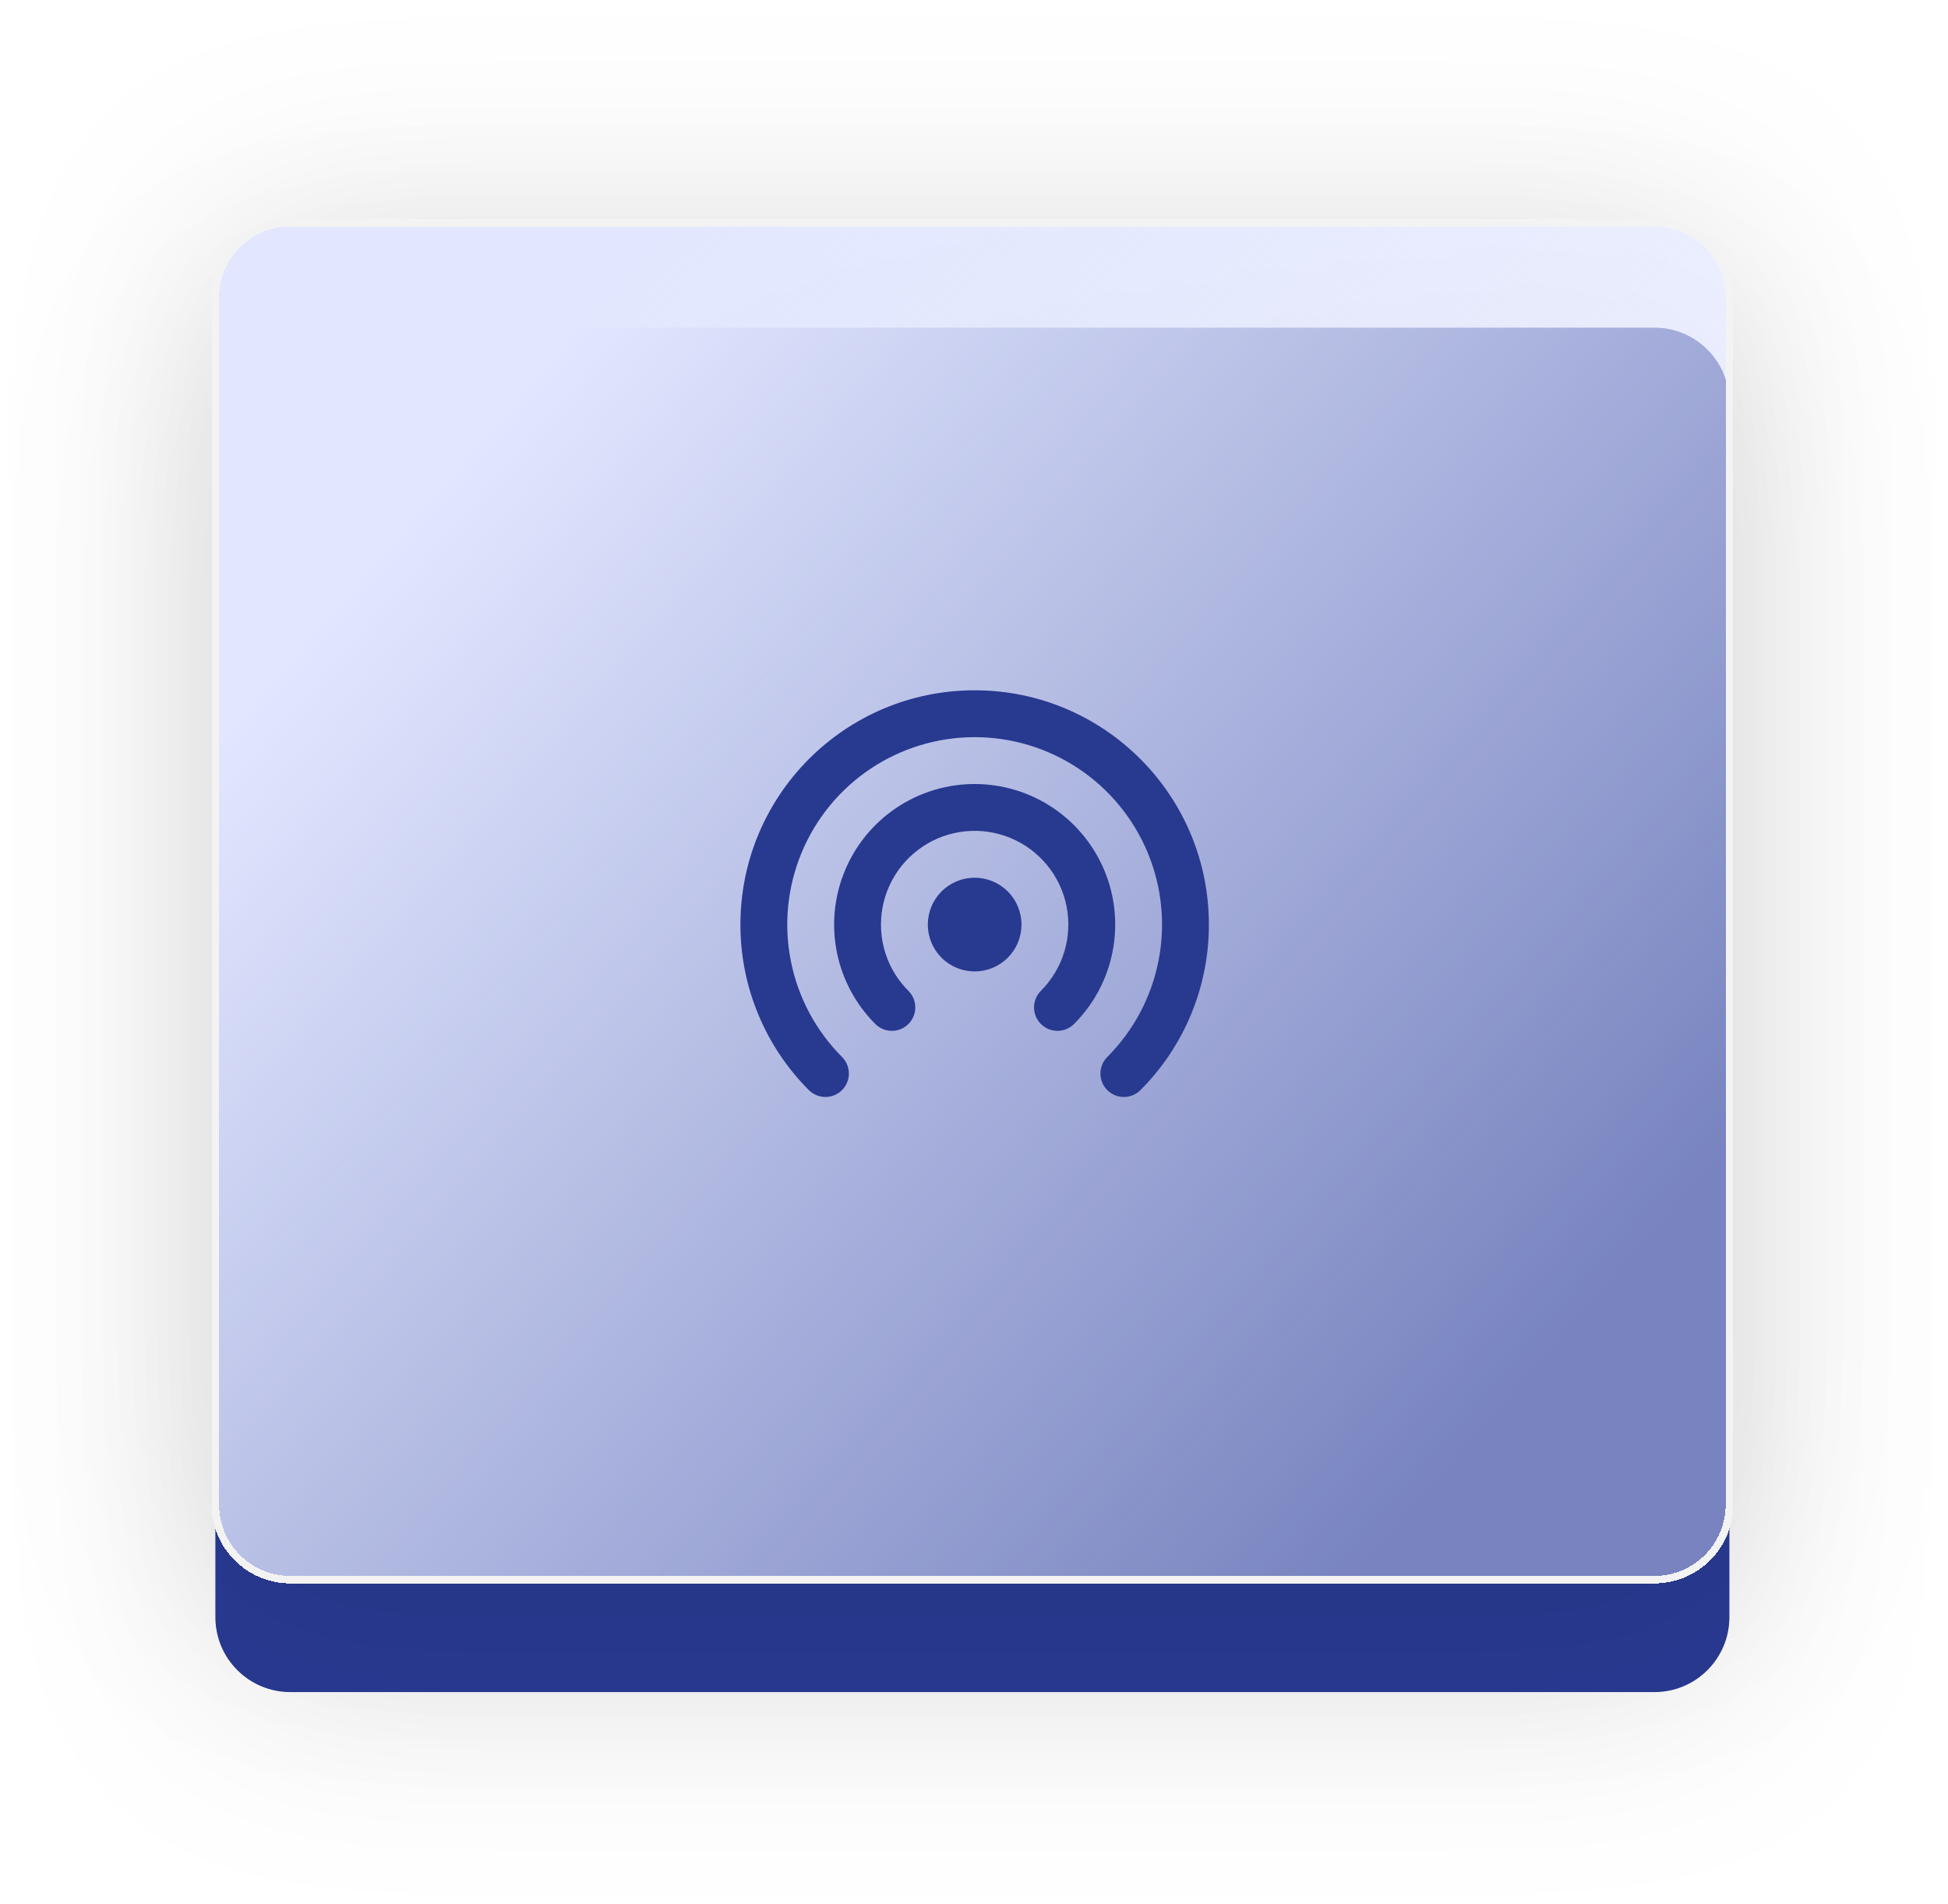
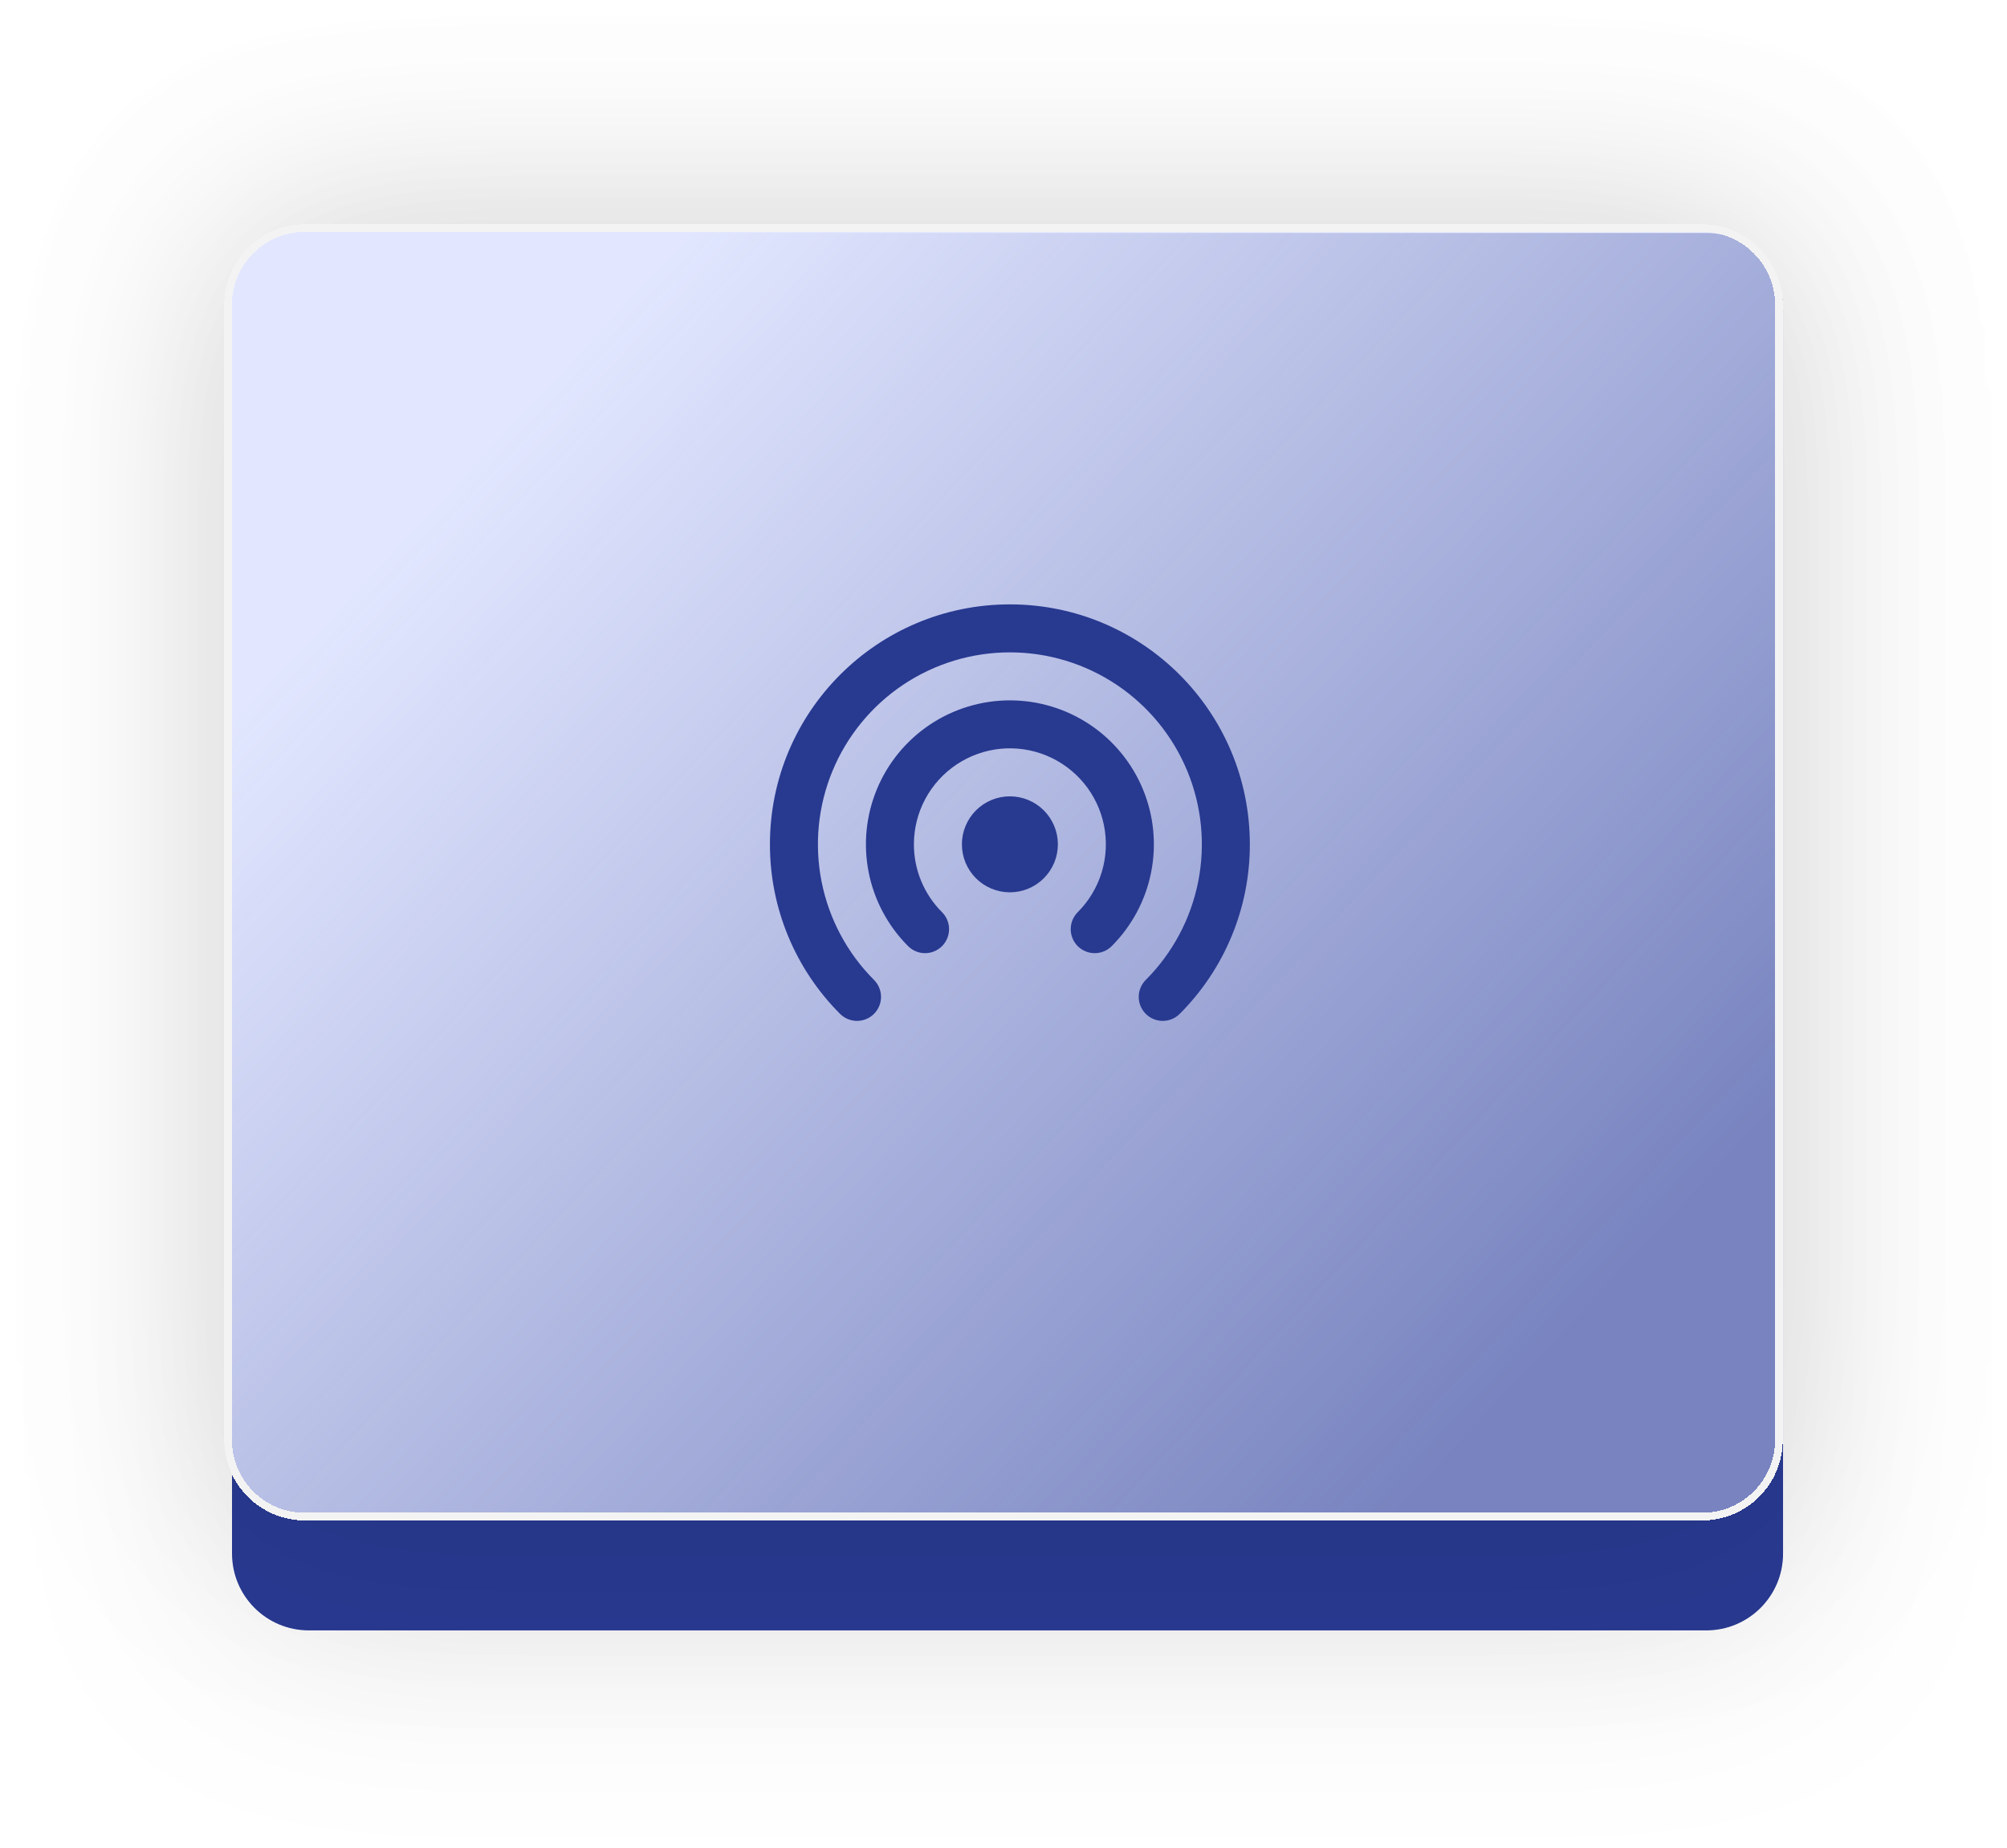
- <svg xmlns="http://www.w3.org/2000/svg" width="175" height="171" viewBox="0 0 175 171" fill="none">
-   <g filter="url(#filter0_d_17_1337)">
-     <rect x="19.346" y="29.428" width="136.018" height="122.551" rx="6.734" fill="#283990" />
+ <svg xmlns="http://www.w3.org/2000/svg" width="176" height="162" viewBox="0 0 176 162" fill="none">
+   <g filter="url(#filter0_d_170_74)">
+     <rect x="20.346" y="20.428" width="136.018" height="122.551" rx="6.734" fill="#283990" />
  </g>
-   <g filter="url(#filter1_d_17_1337)">
-     <rect x="19.346" y="20" width="136.018" height="121.878" rx="6.734" fill="url(#paint0_linear_17_1337)" shape-rendering="crispEdges" />
-     <rect x="19.346" y="20" width="136.018" height="121.878" rx="6.734" stroke="#F3F3F3" stroke-width="0.673" shape-rendering="crispEdges" />
+   <g filter="url(#filter1_d_170_74)">
+     <rect x="20" y="20" width="136" height="113" rx="6.734" fill="url(#paint0_linear_170_74)" shape-rendering="crispEdges" />
+     <rect x="20" y="20" width="136" height="113" rx="6.734" stroke="#F3F3F3" stroke-width="0.673" shape-rendering="crispEdges" />
  </g>
-   <path d="M87.559 66.209C84.231 66.208 80.977 67.195 78.209 69.043C75.442 70.892 73.284 73.519 72.009 76.593C70.734 79.668 70.399 83.051 71.046 86.316C71.693 89.581 73.293 92.58 75.645 94.936C76.039 95.331 76.26 95.866 76.26 96.424C76.259 96.983 76.037 97.518 75.642 97.912C75.246 98.306 74.711 98.528 74.153 98.527C73.595 98.526 73.059 98.304 72.665 97.909C70.713 95.957 69.165 93.639 68.11 91.088C67.055 88.537 66.513 85.803 66.517 83.042C66.517 71.421 75.937 62 87.559 62C99.181 62 108.601 71.421 108.601 83.042C108.605 85.803 108.064 88.537 107.008 91.088C105.953 93.639 104.405 95.957 102.453 97.909C102.059 98.304 101.523 98.526 100.965 98.527C100.407 98.528 99.871 98.306 99.476 97.912C99.081 97.518 98.859 96.983 98.858 96.424C98.858 95.866 99.079 95.331 99.473 94.936C101.825 92.58 103.425 89.581 104.072 86.316C104.719 83.051 104.384 79.668 103.109 76.593C101.834 73.519 99.677 70.892 96.909 69.043C94.141 67.195 90.887 66.208 87.559 66.209V66.209ZM87.559 78.834C86.443 78.834 85.372 79.277 84.583 80.067C83.794 80.856 83.351 81.926 83.351 83.042C83.351 84.159 83.794 85.229 84.583 86.018C85.372 86.808 86.443 87.251 87.559 87.251C88.675 87.251 89.746 86.808 90.535 86.018C91.324 85.229 91.767 84.159 91.767 83.042C91.767 81.926 91.324 80.856 90.535 80.067C89.746 79.277 88.675 78.834 87.559 78.834ZM79.142 83.042C79.142 81.658 79.483 80.295 80.135 79.074C80.788 77.853 81.731 76.812 82.882 76.043C84.033 75.273 85.356 74.8 86.733 74.664C88.111 74.528 89.501 74.734 90.78 75.264C92.059 75.794 93.187 76.631 94.066 77.701C94.944 78.771 95.544 80.041 95.814 81.399C96.084 82.757 96.015 84.16 95.613 85.485C95.211 86.809 94.489 88.014 93.51 88.993C93.314 89.189 93.159 89.421 93.053 89.676C92.948 89.932 92.893 90.206 92.893 90.482C92.893 90.758 92.948 91.032 93.053 91.288C93.159 91.543 93.314 91.775 93.51 91.971C93.905 92.366 94.44 92.587 94.999 92.587C95.275 92.587 95.549 92.533 95.804 92.427C96.06 92.321 96.292 92.166 96.487 91.971C98.253 90.205 99.456 87.955 99.943 85.506C100.43 83.057 100.18 80.519 99.225 78.212C98.269 75.904 96.651 73.933 94.575 72.545C92.498 71.158 90.057 70.417 87.56 70.417C85.063 70.417 82.622 71.158 80.546 72.545C78.469 73.933 76.851 75.904 75.896 78.212C74.94 80.519 74.69 83.057 75.177 85.506C75.665 87.955 76.867 90.205 78.633 91.971C78.828 92.166 79.06 92.321 79.316 92.427C79.571 92.532 79.845 92.587 80.121 92.587C80.398 92.587 80.671 92.532 80.927 92.426C81.182 92.32 81.414 92.165 81.609 91.97C81.805 91.774 81.96 91.542 82.065 91.287C82.171 91.031 82.225 90.758 82.225 90.481C82.225 90.205 82.171 89.931 82.065 89.676C81.959 89.421 81.804 89.189 81.608 88.993C80.825 88.213 80.204 87.285 79.781 86.264C79.358 85.243 79.141 84.148 79.142 83.042V83.042Z" fill="#283990" />
+   <path d="M88.56 57.209C85.232 57.209 81.978 58.196 79.21 60.044C76.443 61.893 74.285 64.52 73.01 67.594C71.735 70.669 71.4 74.052 72.047 77.317C72.694 80.582 74.294 83.581 76.646 85.937C77.04 86.332 77.261 86.867 77.261 87.425C77.26 87.984 77.038 88.519 76.643 88.913C76.248 89.307 75.712 89.528 75.154 89.528C74.596 89.527 74.061 89.305 73.666 88.91C71.714 86.958 70.166 84.64 69.111 82.089C68.055 79.538 67.514 76.804 67.518 74.043C67.518 62.422 76.938 53.001 88.56 53.001C100.182 53.001 109.602 62.422 109.602 74.043C109.606 76.804 109.065 79.538 108.009 82.089C106.954 84.64 105.406 86.958 103.454 88.91C103.06 89.305 102.524 89.527 101.966 89.528C101.408 89.528 100.873 89.307 100.477 88.913C100.082 88.519 99.86 87.984 99.859 87.425C99.859 86.867 100.08 86.332 100.474 85.937C102.826 83.581 104.426 80.582 105.073 77.317C105.72 74.052 105.385 70.669 104.11 67.594C102.835 64.52 100.677 61.893 97.91 60.044C95.142 58.196 91.888 57.209 88.56 57.209V57.209ZM88.56 69.835C87.444 69.835 86.373 70.278 85.584 71.067C84.795 71.857 84.352 72.927 84.352 74.043C84.352 75.16 84.795 76.23 85.584 77.019C86.373 77.808 87.444 78.252 88.56 78.252C89.676 78.252 90.747 77.808 91.536 77.019C92.325 76.23 92.769 75.16 92.769 74.043C92.769 72.927 92.325 71.857 91.536 71.067C90.747 70.278 89.676 69.835 88.56 69.835ZM80.143 74.043C80.143 72.659 80.484 71.296 81.136 70.075C81.789 68.854 82.732 67.813 83.883 67.044C85.034 66.275 86.357 65.801 87.734 65.665C89.112 65.529 90.502 65.736 91.781 66.265C93.06 66.795 94.188 67.632 95.067 68.702C95.945 69.772 96.545 71.042 96.815 72.4C97.085 73.758 97.016 75.161 96.614 76.486C96.212 77.81 95.49 79.016 94.511 79.994C94.315 80.19 94.16 80.422 94.054 80.677C93.949 80.933 93.894 81.207 93.894 81.483C93.894 81.759 93.949 82.033 94.054 82.289C94.16 82.544 94.315 82.776 94.511 82.972C94.906 83.367 95.441 83.588 96 83.588C96.276 83.588 96.55 83.534 96.805 83.428C97.061 83.322 97.293 83.167 97.488 82.972C99.254 81.206 100.457 78.956 100.944 76.507C101.431 74.058 101.181 71.519 100.226 69.213C99.27 66.905 97.652 64.934 95.576 63.546C93.499 62.159 91.058 61.418 88.561 61.418C86.064 61.418 83.623 62.159 81.547 63.546C79.47 64.934 77.852 66.905 76.897 69.213C75.941 71.519 75.691 74.058 76.178 76.507C76.665 78.956 77.868 81.206 79.634 82.972C79.829 83.167 80.061 83.322 80.317 83.428C80.572 83.533 80.846 83.588 81.122 83.588C81.399 83.588 81.672 83.533 81.928 83.427C82.183 83.321 82.415 83.166 82.61 82.971C82.806 82.775 82.961 82.543 83.066 82.288C83.172 82.032 83.226 81.759 83.226 81.482C83.226 81.206 83.172 80.932 83.066 80.677C82.96 80.421 82.805 80.19 82.609 79.994C81.826 79.214 81.205 78.286 80.782 77.265C80.359 76.244 80.141 75.149 80.143 74.043V74.043Z" fill="#283990" />
  <defs>
-     <filter id="filter0_d_17_1337" x="0.492" y="10.574" width="173.727" height="160.259" filterUnits="userSpaceOnUse" color-interpolation-filters="sRGB">
+     <filter id="filter0_d_170_74" x="1.492" y="1.574" width="173.726" height="160.259" filterUnits="userSpaceOnUse" color-interpolation-filters="sRGB">
      <feFlood flood-opacity="0" result="BackgroundImageFix" />
      <feColorMatrix in="SourceAlpha" type="matrix" values="0 0 0 0 0 0 0 0 0 0 0 0 0 0 0 0 0 0 127 0" result="hardAlpha" />
      <feOffset />
      <feGaussianBlur stdDeviation="9.427" />
      <feComposite in2="hardAlpha" operator="out" />
      <feColorMatrix type="matrix" values="0 0 0 0 0 0 0 0 0 0 0 0 0 0 0 0 0 0 0.1 0" />
-       <feBlend mode="normal" in2="BackgroundImageFix" result="effect1_dropShadow_17_1337" />
-       <feBlend mode="normal" in="SourceGraphic" in2="effect1_dropShadow_17_1337" result="shape" />
+       <feBlend mode="normal" in2="BackgroundImageFix" result="effect1_dropShadow_170_74" />
+       <feBlend mode="normal" in="SourceGraphic" in2="effect1_dropShadow_170_74" result="shape" />
    </filter>
-     <filter id="filter1_d_17_1337" x="0.155" y="0.81" width="174.399" height="160.259" filterUnits="userSpaceOnUse" color-interpolation-filters="sRGB">
+     <filter id="filter1_d_170_74" x="0.81" y="0.809" width="174.38" height="151.382" filterUnits="userSpaceOnUse" color-interpolation-filters="sRGB">
      <feFlood flood-opacity="0" result="BackgroundImageFix" />
      <feColorMatrix in="SourceAlpha" type="matrix" values="0 0 0 0 0 0 0 0 0 0 0 0 0 0 0 0 0 0 127 0" result="hardAlpha" />
      <feOffset />
      <feGaussianBlur stdDeviation="9.427" />
      <feComposite in2="hardAlpha" operator="out" />
      <feColorMatrix type="matrix" values="0 0 0 0 0 0 0 0 0 0 0 0 0 0 0 0 0 0 0.1 0" />
-       <feBlend mode="normal" in2="BackgroundImageFix" result="effect1_dropShadow_17_1337" />
-       <feBlend mode="normal" in="SourceGraphic" in2="effect1_dropShadow_17_1337" result="shape" />
+       <feBlend mode="normal" in2="BackgroundImageFix" result="effect1_dropShadow_170_74" />
+       <feBlend mode="normal" in="SourceGraphic" in2="effect1_dropShadow_170_74" result="shape" />
    </filter>
-     <linearGradient id="paint0_linear_17_1337" x1="39" y1="44" x2="134.5" y2="127" gradientUnits="userSpaceOnUse">
+     <linearGradient id="paint0_linear_170_74" x1="39.651" y1="42.252" x2="128.88" y2="125.883" gradientUnits="userSpaceOnUse">
      <stop stop-color="#E2E7FF" />
      <stop offset="1" stop-color="#E2E7FF" stop-opacity="0.43" />
    </linearGradient>
  </defs>
</svg>
